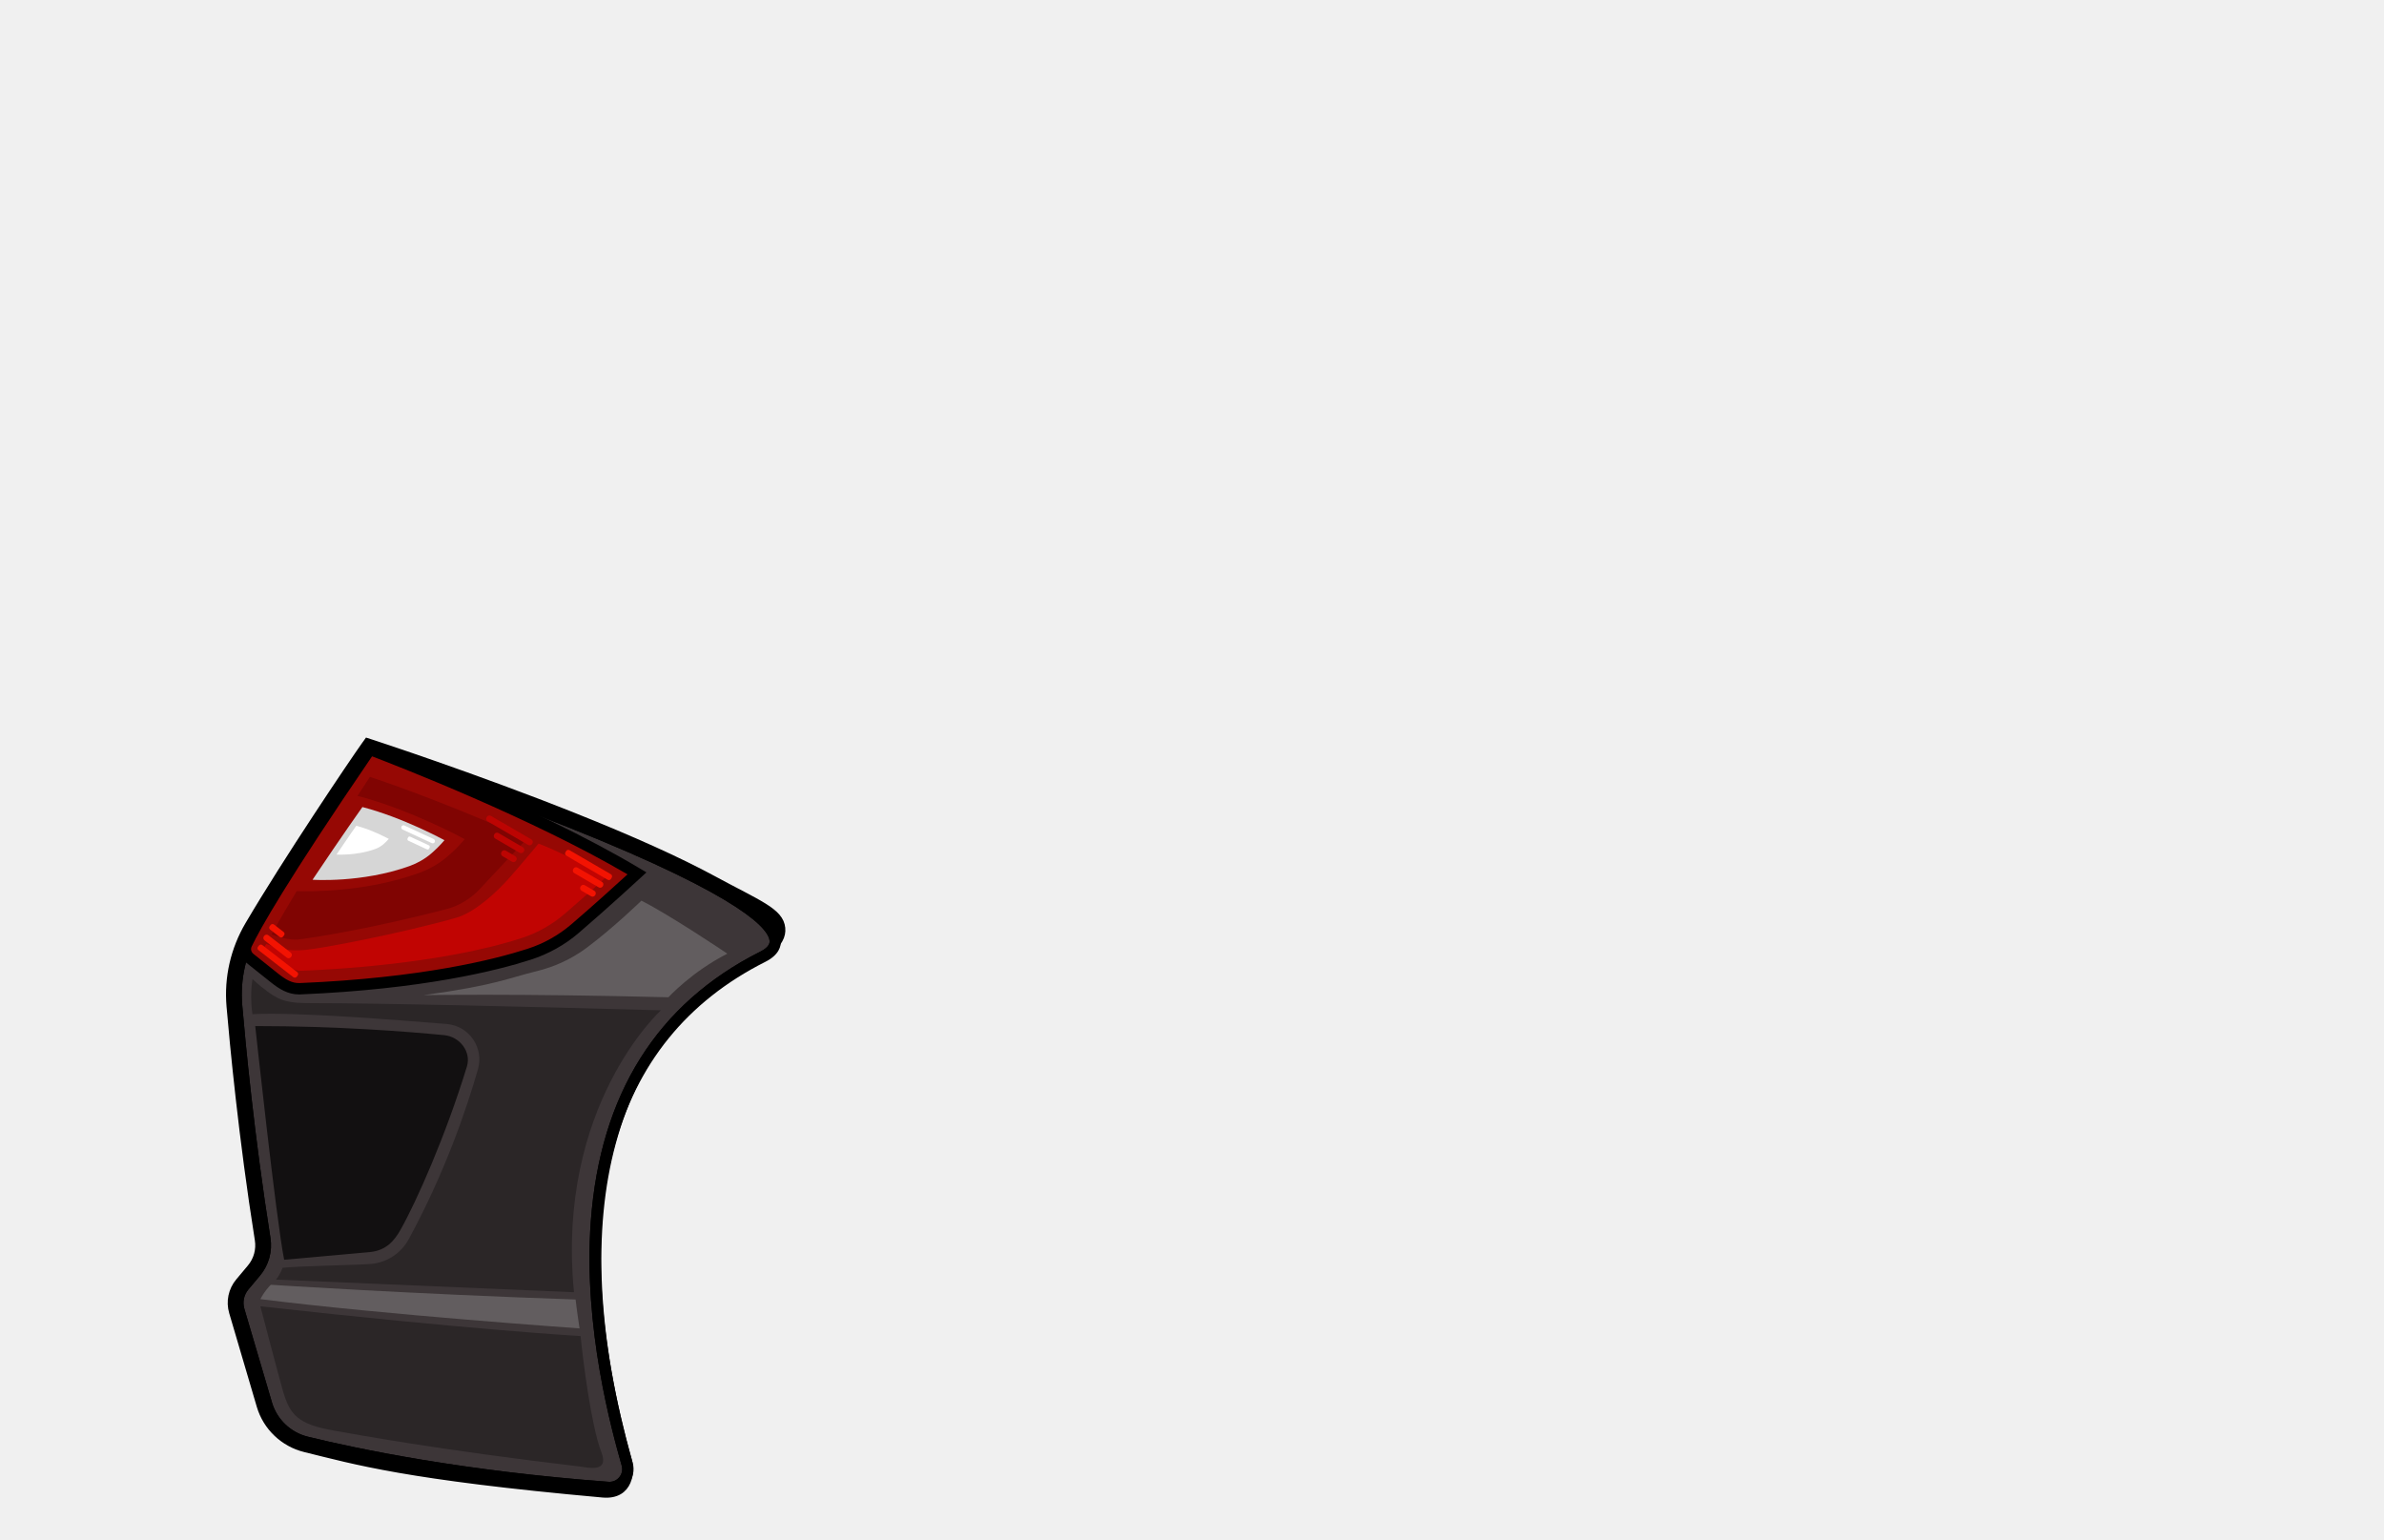
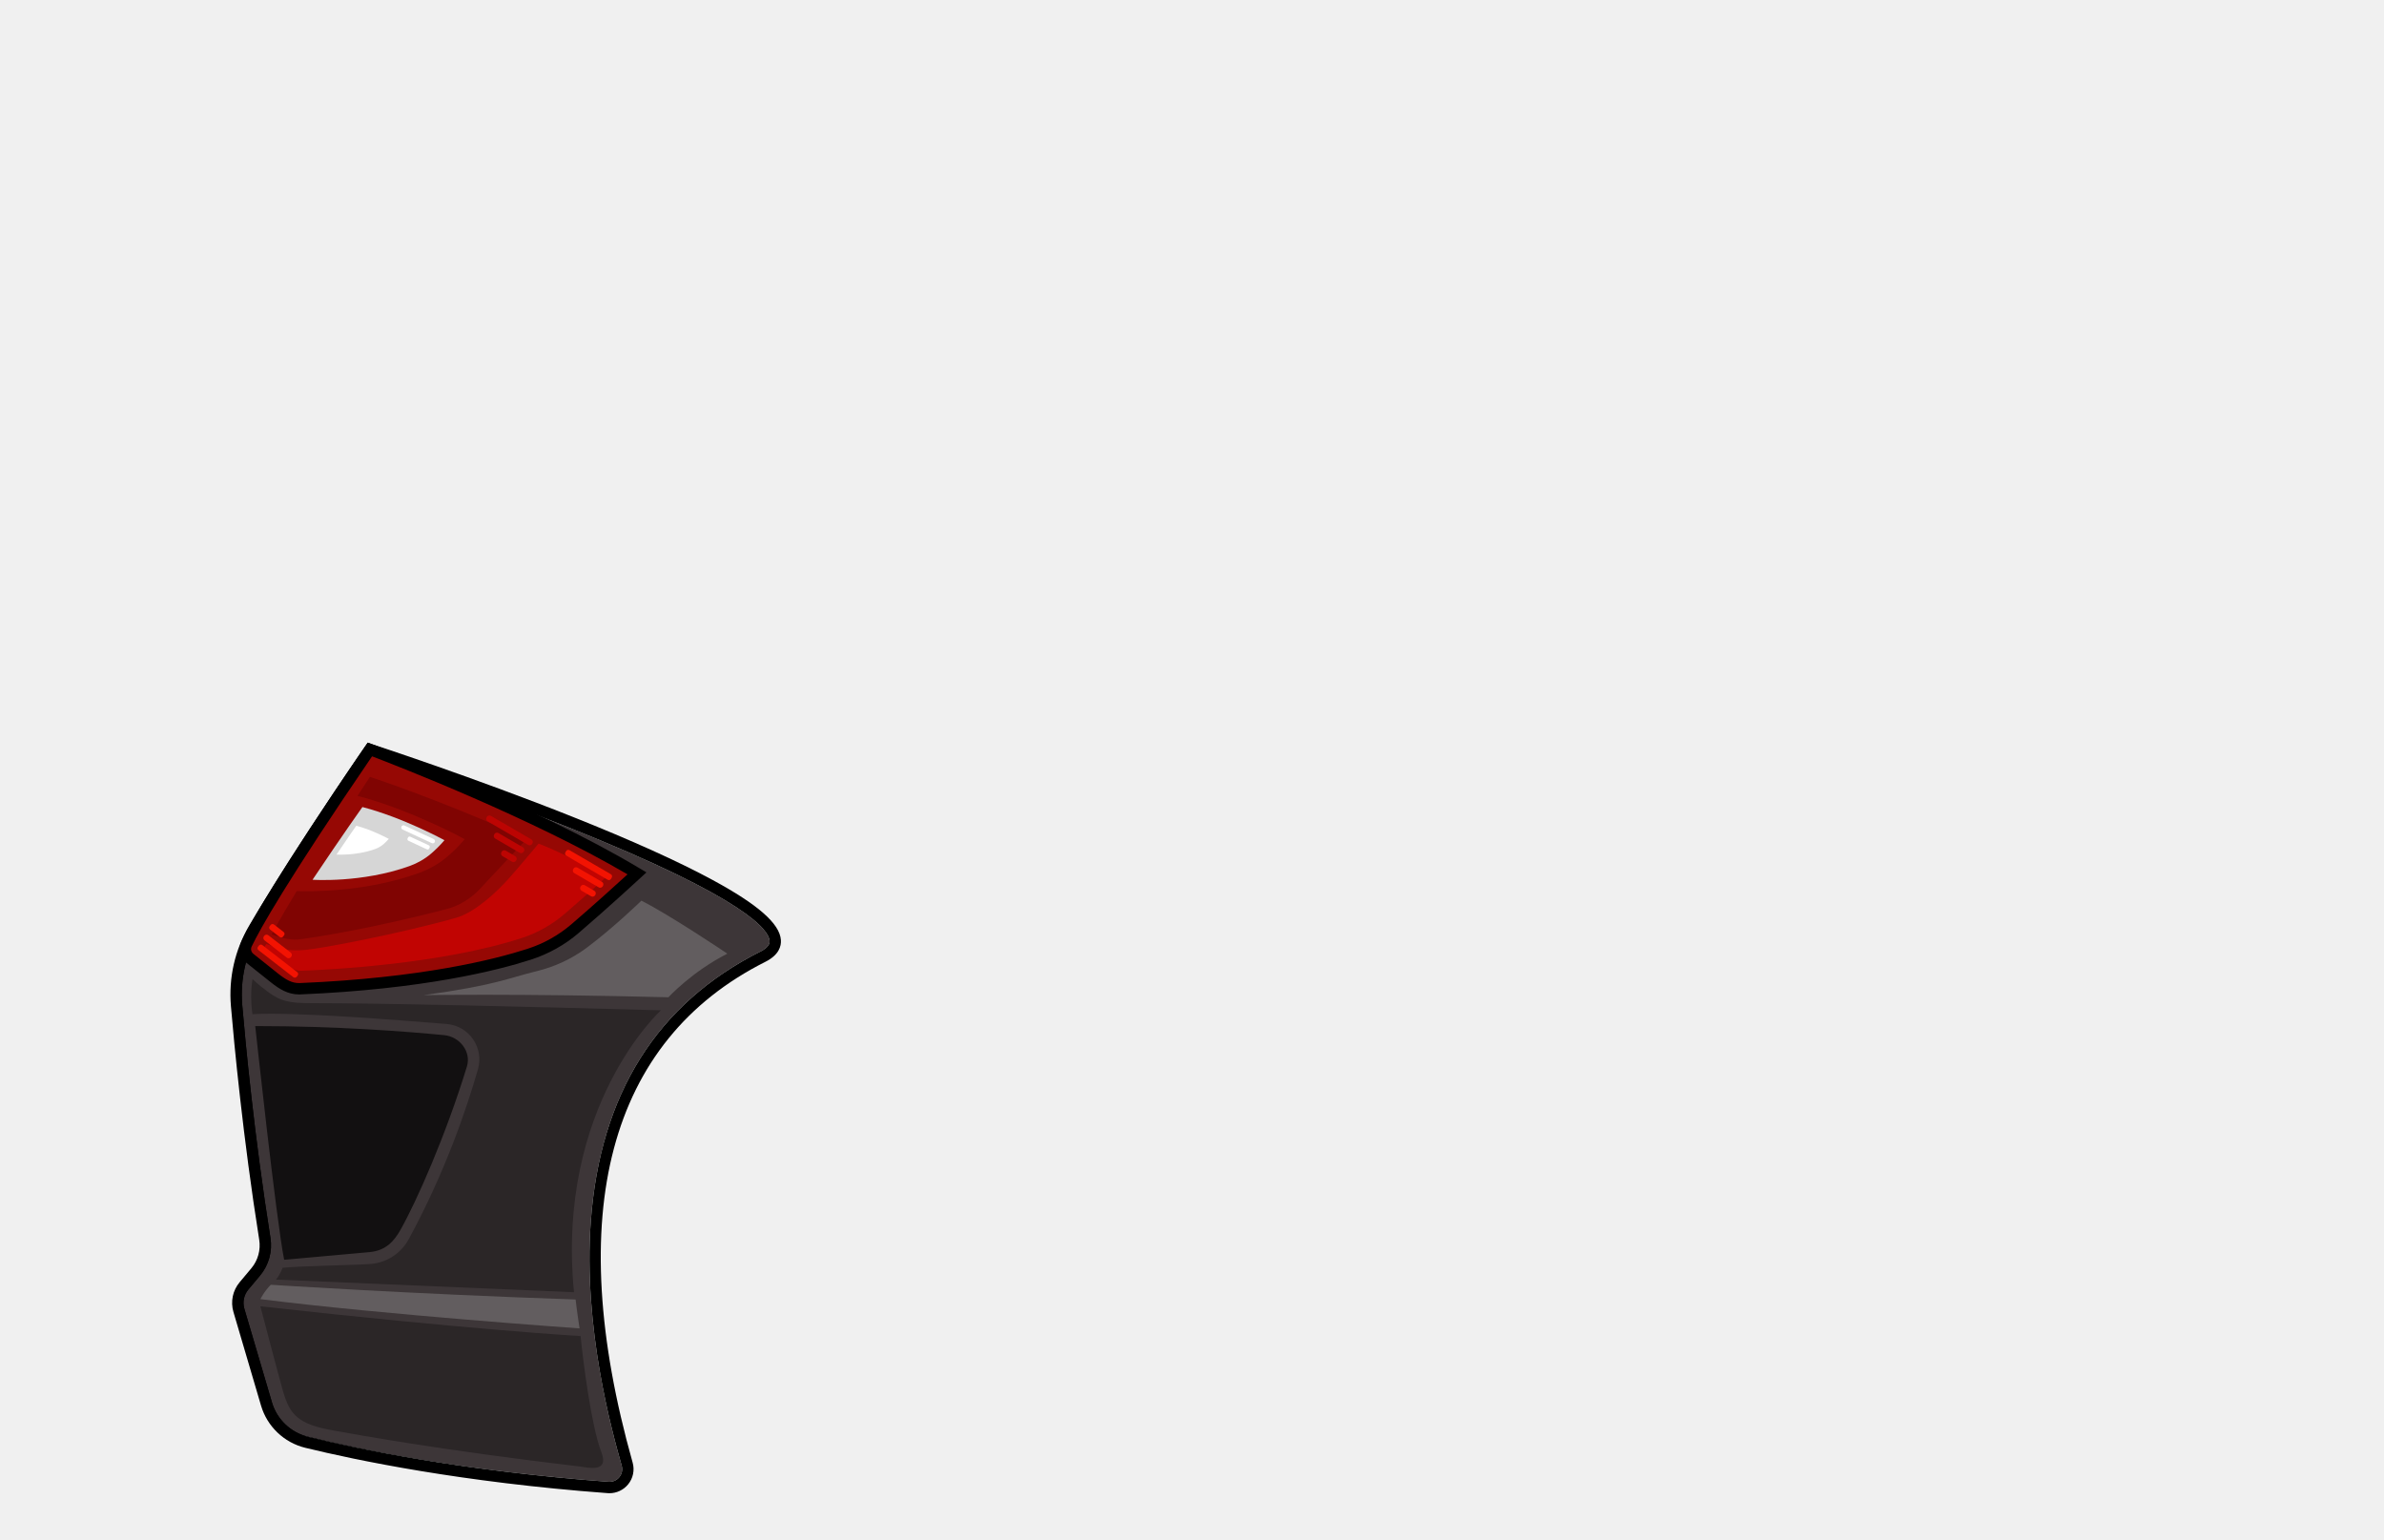
<svg xmlns="http://www.w3.org/2000/svg" id="a" width="1622.14" height="1047.4" viewBox="0 0 1622.14 1047.4">
  <g id="b">
-     <path d="M531.34,631.81c-.84-11.08-15.58-16.29-46.42-33.01-23.14-12.55-55.13-26.99-95.06-42.91-67.89-27.07-136.28-49.39-136.97-49.61l-2.69-.87-1.65,2.31c-8.14,11.42-53.28,78.35-78.92,121.96-9.82,16.7-14.15,35.71-12.5,54.96,2.09,24.6,8.16,89.31,19.24,158.87,1.12,6.99-.84,14.1-5.38,19.52l-7.92,9.45c-4.73,5.63-6.31,13.21-4.23,20.26l18.79,63.76c2.09,7.07,6,13.35,11.19,18.3,5.18,4.95,11.64,8.57,18.81,10.33,34.2,8.36,68.36,18.82,202.56,30.88,18.57,1.67,18.41-16.16,16.97-21.28-47.67-169.24-13.13-294.29,93.63-347.99,9.31-4.68,10.88-10.69,10.56-14.91ZM517.3,647.55c-70.18,35.3-108.97,97.02-115.3,183.46-5.32,72.79,14.51,143.19,21.03,166.32.77,2.75.18,5.6-1.63,7.82-1.8,2.21-4.47,3.35-7.32,3.15-49.47-3.67-92.13-9.27-126.67-14.98-34.54-5.72-60.96-11.55-77.93-15.71-11.67-2.86-21.03-11.79-24.42-23.3l-18.79-63.76c-1.35-4.56-.32-9.45,2.73-13.1l7.92-9.45c5.98-7.14,8.57-16.5,7.1-25.7-11.04-69.32-17.1-133.8-19.19-158.31-1.5-17.65,2.46-35.07,11.46-50.39,24.13-41.05,65.63-102.87,76.92-119.06,13.35,4.41,73.79,24.62,133.81,48.55,121.72,48.52,136.09,70.05,136.62,77.05.08,1.02.31,4.08-6.33,7.42Z" fill="#000" stroke="#000" stroke-miterlimit="10" stroke-width="6" />
-   </g>
-   <g id="c">
+     <path d="M511.99,646.51c-70.18,35.3-108.97,97.02-115.3,183.46-5.32,72.79,14.51,143.19,21.03,166.32.77,2.75.18,5.6-1.63,7.82-1.8,2.21-4.47,3.35-7.32,3.15-49.47-3.67-92.13-9.27-126.67-14.98-34.54-5.72-60.96-11.55-77.93-15.71-11.67-2.86-21.03-11.79-24.42-23.3l-18.79-63.76c-1.35-4.56-.32-9.45,2.73-13.1l7.92-9.45c5.98-7.14,8.57-16.5,7.1-25.7-11.04-69.32-17.1-133.8-19.19-158.31-1.5-17.65,2.46-35.07,11.46-50.39,24.13-41.05,65.63-102.87,76.92-119.06,13.35,4.41,73.79,24.62,133.81,48.55,121.72,48.52,136.09,70.05,136.62,77.05.08,1.02.31,4.08-6.33,7.42Z" fill="#000" stroke-width="0" />
    <path d="M517.3,647.55c-70.18,35.3-108.97,97.02-115.3,183.46-5.32,72.79,14.51,143.19,21.03,166.32.77,2.75.18,5.6-1.63,7.82-1.8,2.21-4.47,3.35-7.32,3.15-49.47-3.67-92.13-9.27-126.67-14.98-34.54-5.72-60.96-11.55-77.93-15.71-11.67-2.86-21.03-11.79-24.42-23.3l-18.79-63.76c-1.35-4.56-.32-9.45,2.73-13.1l7.92-9.45c5.98-7.14,8.57-16.5,7.1-25.7-11.04-69.32-17.1-133.8-19.19-158.31-1.5-17.65,2.46-35.07,11.46-50.39,24.13-41.05,65.63-102.87,76.92-119.06,13.35,4.41,73.79,24.62,133.81,48.55,121.72,48.52,136.09,70.05,136.62,77.05.08,1.02.31,4.08-6.33,7.42Z" fill="#3d3638" stroke-width="0" />
    <path d="M531.34,639.55c-.84-11.08-15.58-24.02-46.42-40.74-23.14-12.55-55.13-26.99-95.06-42.91-67.89-27.07-136.28-49.39-136.97-49.61l-2.69-.87-1.65,2.31c-8.14,11.42-53.28,78.35-78.92,121.96-9.82,16.7-14.15,35.71-12.5,54.96,2.09,24.6,8.16,89.31,19.24,158.87,1.12,6.99-.84,14.1-5.38,19.52l-7.92,9.45c-4.73,5.63-6.31,13.21-4.23,20.26l18.79,63.76c2.09,7.07,6,13.35,11.19,18.3,5.18,4.95,11.64,8.57,18.81,10.33,34.2,8.36,106.41,23.5,205.88,30.88.41.03.81.04,1.2.04,4.89,0,9.56-2.2,12.68-6.02,3.38-4.13,4.53-9.66,3.08-14.79-47.67-169.24-16.45-287.08,90.31-340.78,9.31-4.68,10.88-10.69,10.56-14.91ZM517.3,647.55c-70.18,35.3-108.97,97.02-115.3,183.46-5.32,72.79,14.51,143.19,21.03,166.32.77,2.75.18,5.6-1.63,7.82-1.8,2.21-4.47,3.35-7.32,3.15-49.47-3.67-92.13-9.27-126.67-14.98-34.54-5.72-60.96-11.55-77.93-15.71-11.67-2.86-21.03-11.79-24.42-23.3l-18.79-63.76c-1.35-4.56-.32-9.45,2.73-13.1l7.92-9.45c5.98-7.14,8.57-16.5,7.1-25.7-11.04-69.32-17.1-133.8-19.19-158.31-1.5-17.65,2.46-35.07,11.46-50.39,24.13-41.05,65.63-102.87,76.92-119.06,13.35,4.41,73.79,24.62,133.81,48.55,121.72,48.52,136.09,70.05,136.62,77.05.08,1.02.31,4.08-6.33,7.42Z" fill="#000" stroke-width="0" />
    <path d="M433.43,594.28s-22.03,20.36-42.15,37.6c-9.16,7.84-19.78,13.75-31.25,17.45-24.68,7.97-74.4,20.06-155.83,23.46-6.5.27-11.61-2.75-17.19-7.16l-17-13.56c-2.9-2.32-3.85-6.33-2.25-9.68,5.59-11.71,23.95-44.74,83.93-132.43,0,0,107.92,40.15,181.75,84.32Z" fill="#960804" stroke-width="0" />
    <path d="M203.41,676.67c-7.58,0-13.51-3.83-18.8-8l-17.02-13.57c-4.35-3.47-5.71-9.37-3.33-14.37,5.8-12.14,24.45-45.55,84.23-132.95l1.71-2.49,2.83,1.05c1.08.4,109.1,40.78,182.38,84.63l4.43,2.65-3.79,3.5c-.22.2-22.31,20.61-42.26,37.7-9.55,8.17-20.51,14.29-32.58,18.19-22.71,7.33-73.28,20.15-156.86,23.64-.32.01-.63.02-.95.02ZM253.16,514.65c-58.13,85.1-76.27,117.58-81.92,129.41-.83,1.73-.35,3.78,1.17,4.99l17,13.56c5.14,4.06,9.36,6.52,14.62,6.32,82.67-3.45,132.48-16.06,154.81-23.27,11.09-3.58,21.16-9.2,29.92-16.71,14.91-12.77,31.04-27.41,38.22-33.99-65.78-38.51-156.72-73.8-173.82-80.31Z" fill="#000" stroke-width="0" />
    <path d="M358.51,570.73l-32.28,34.45c-6.15,6.55-14.04,11.24-22.74,13.5-50.84,13.18-87.29,18.81-98.36,20.35-3.34.47-6.73.4-10.04-.24-5.42-1.07-10.31-2.89-10.31-2.89,0,0,4.93-9.4,17.12-29.55,10.56.37,47.4.55,83.29-12.37,7.11-2.56,13.69-6.34,19.42-11.29,3.49-3,7.52-6.88,11.58-11.65,0,0-36.36-20-72.94-29.49,0,0,4.9-7.6,8.44-12.89,0,0,41.83,13.3,106.83,42.07Z" fill="#800402" stroke-width="0" />
    <path d="M212.66,598.63c21.17-31.6,33.93-49.47,33.93-49.47,28.01,7.27,55.83,22.57,55.83,22.57-3.1,3.64-6.19,6.62-8.86,8.92-4.38,3.78-9.42,6.68-14.86,8.64-32.51,11.7-66.04,9.34-66.04,9.34Z" fill="#d6d6d6" stroke-width="0" />
    <path d="M171.78,690.09c30.7-1.57,99.59,4.12,132.08,6.68,15.27,1.2,25.57,16.1,21.35,30.83-7.8,27.21-22.53,70.52-47.13,115.65-5.17,9.49-14.71,15.8-25.47,16.79-8.57.78-49.77,1.42-60.35,2.65,0,0-1.36,4.21-4.48,8.01l202.77,8.6c-12.29-127.03,59.18-191.83,59.18-191.83-96.09-2.59-188.82-4.86-237.8-4.88-15.01,0-20.8-1.09-30.03-7.97-6.14-4.57-10.08-8.37-10.08-8.37-2.05,11.63-.04,23.85-.04,23.85Z" fill="#000" opacity=".3" stroke-width="0" />
    <path d="M436.42,612.87c19.46,9.77,58.49,36.05,58.49,36.05-24.19,12.31-40.11,29.68-40.11,29.68-101.97-2.6-166.49-1.45-166.49-1.45,49.21-6.8,57.01-11.46,77.04-16.36,12.09-2.96,23.5-8.21,33.5-15.62,18.31-13.57,37.58-32.3,37.58-32.3Z" fill="#999" opacity=".4" stroke-width="0" />
    <path d="M173.67,698.2s14.25,132.05,19.68,159.01c0,0,38.8-3.48,58.34-5.25,11.06-1,16.69-7.79,20.86-15.2,10.97-19.47,30.74-63.98,45.15-111.05,3.09-10.09-4.92-20.31-15.42-21.33-25.17-2.45-72.75-6.19-128.61-6.19Z" fill="#000" opacity=".7" stroke-width="0" />
    <path d="M179.09,645.74l2.04-3.42c11.9,4.6,18.65,4.71,26.55,4.06,10.61-.87,64.51-11.05,102.7-21.88,12.12-3.44,26.78-16.47,36.37-27.33,6.65-7.53,19.73-23.16,19.73-23.16,16.11,6.15,46.33,22.26,46.33,22.26-3.99,4.17-17.89,16.32-28.16,25.2-8.56,7.39-18.44,13.14-29.18,16.66-55.23,18.07-132.79,21.8-150.26,22.42-2.37.08-4.7-.5-6.74-1.7-10.4-6.16-19.38-13.1-19.38-13.1Z" fill="#c10402" stroke-width="0" />
    <rect x="172.41" y="651.84" width="33.32" height="4.34" rx="1.63" ry="1.63" transform="translate(440.39 21.31) rotate(37.79)" fill="#f31302" stroke-width="0" />
    <rect x="177.28" y="641.86" width="23.25" height="4.34" rx="2.01" ry="2.01" transform="translate(434.24 19.31) rotate(37.79)" fill="#f31302" stroke-width="0" />
    <rect x="182.65" y="631.19" width="11.52" height="4.34" rx="1.63" ry="1.63" transform="translate(427.6 17.38) rotate(37.79)" fill="#f31302" stroke-width="0" />
    <rect x="382.57" y="586.4" width="35.87" height="4.34" rx="1.63" ry="1.63" transform="translate(450.57 1298.72) rotate(-149.8)" fill="#f31302" stroke-width="0" />
    <rect x="388.57" y="594.91" width="23.25" height="4.34" rx="2.01" ry="2.01" transform="translate(445.7 1314.44) rotate(-149.8)" fill="#f31302" stroke-width="0" />
    <rect x="394.33" y="603.94" width="11.52" height="4.34" rx="2.01" ry="2.01" transform="translate(440.96 1331.22) rotate(-149.8)" fill="#f31302" stroke-width="0" />
    <rect x="271.97" y="566.21" width="25" height="3.03" rx="1.51" ry="1.51" transform="translate(303.06 1202.45) rotate(-155.06)" fill="#fff" stroke-width="0" />
    <rect x="276.7" y="572.14" width="16.21" height="3.03" rx="1.14" ry="1.14" transform="translate(301.18 1213.9) rotate(-155.06)" fill="#fff" stroke-width="0" />
    <path d="M228.98,581.48c8.39-12.51,13.44-19.59,13.44-19.59,11.09,2.88,22.11,8.94,22.11,8.94-1.23,1.44-2.45,2.62-3.51,3.53-1.73,1.5-3.73,2.65-5.89,3.42-12.87,4.63-26.16,3.7-26.16,3.7Z" fill="#fff" stroke-width="0" />
    <rect x="328.78" y="562.87" width="35.87" height="4.34" rx="2.01" ry="2.01" transform="translate(362.11 1227.8) rotate(-149.8)" fill="#bc0402" stroke-width="0" />
    <rect x="334.77" y="571.39" width="23.25" height="4.34" rx="2.01" ry="2.01" transform="translate(357.24 1243.52) rotate(-149.8)" fill="#bc0402" stroke-width="0" />
    <rect x="340.53" y="580.42" width="11.52" height="4.34" rx="2.01" ry="2.01" transform="translate(352.5 1260.3) rotate(-149.8)" fill="#bc0402" stroke-width="0" />
    <path d="M192.57,946.61c4.69,16.36,10.5,22.62,34.61,26.84,16.2,2.83,69.62,12.87,166.8,24.38,5.75.68,20.81,4.71,15.2-9.7-6.96-17.88-12.67-63.77-14.12-78.98,0,0-75.1-4.34-217.89-20.27,0,0,12.45,47.5,15.38,57.73Z" fill="#000" opacity=".3" stroke-width="0" />
    <path d="M177.19,884s2.5-5.21,7.06-9.77c0,0,94.66,6.22,207.4,10.02,0,0,1.08,9.25,2.7,19.66,0,0-132.47-9.23-217.16-19.91Z" fill="#999" opacity=".4" stroke-width="0" />
  </g>
</svg>
